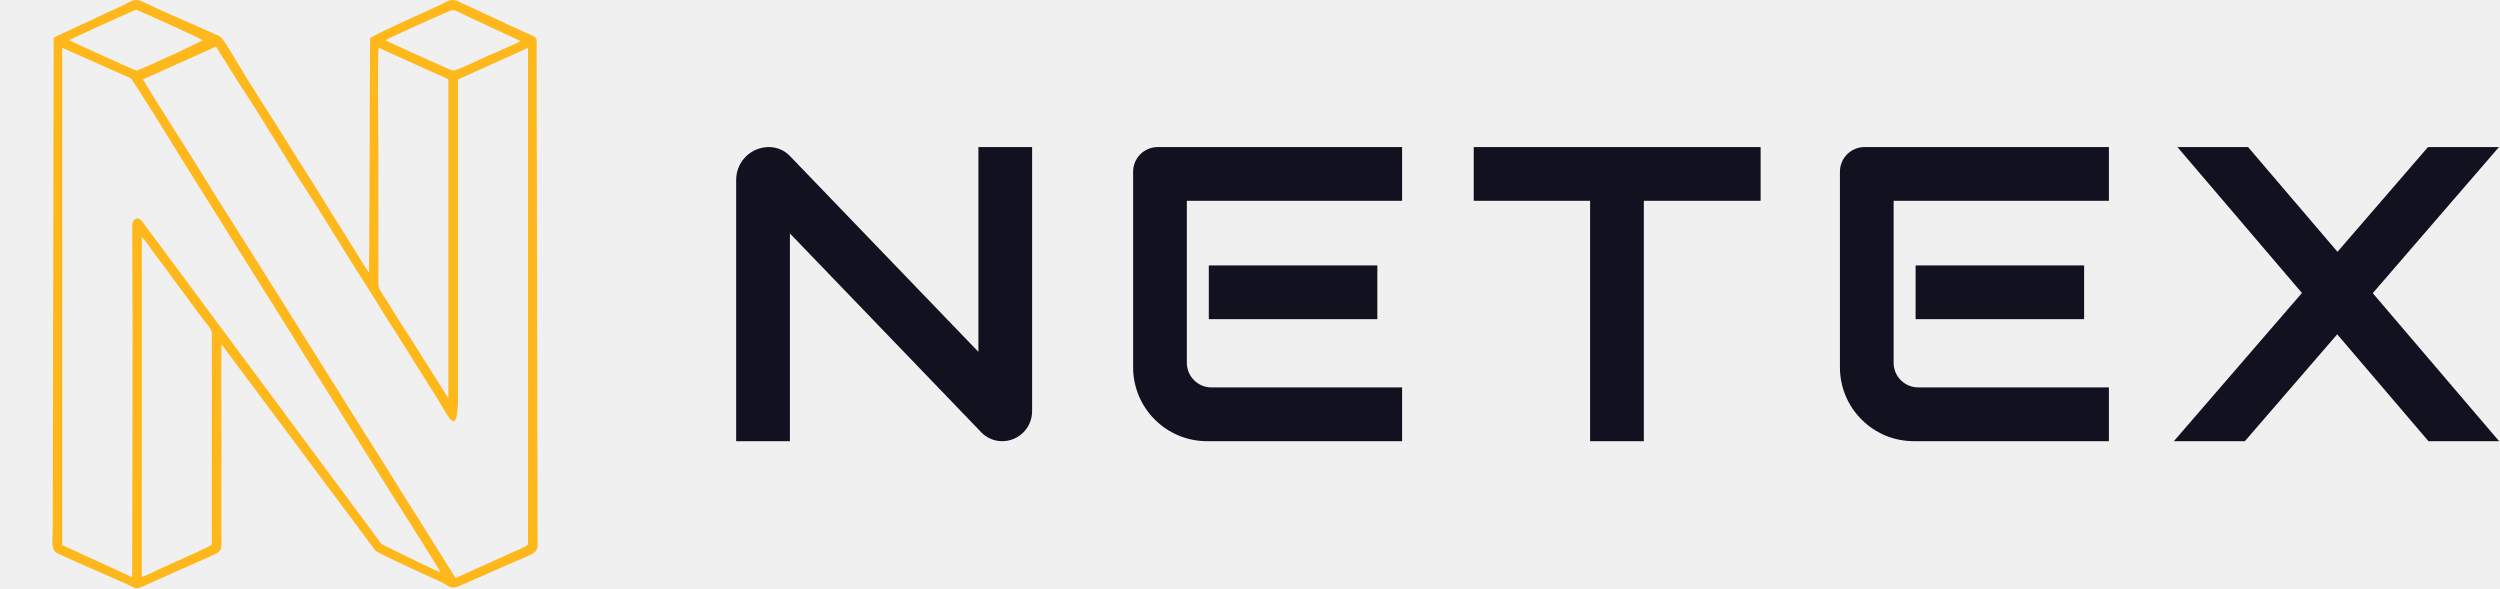
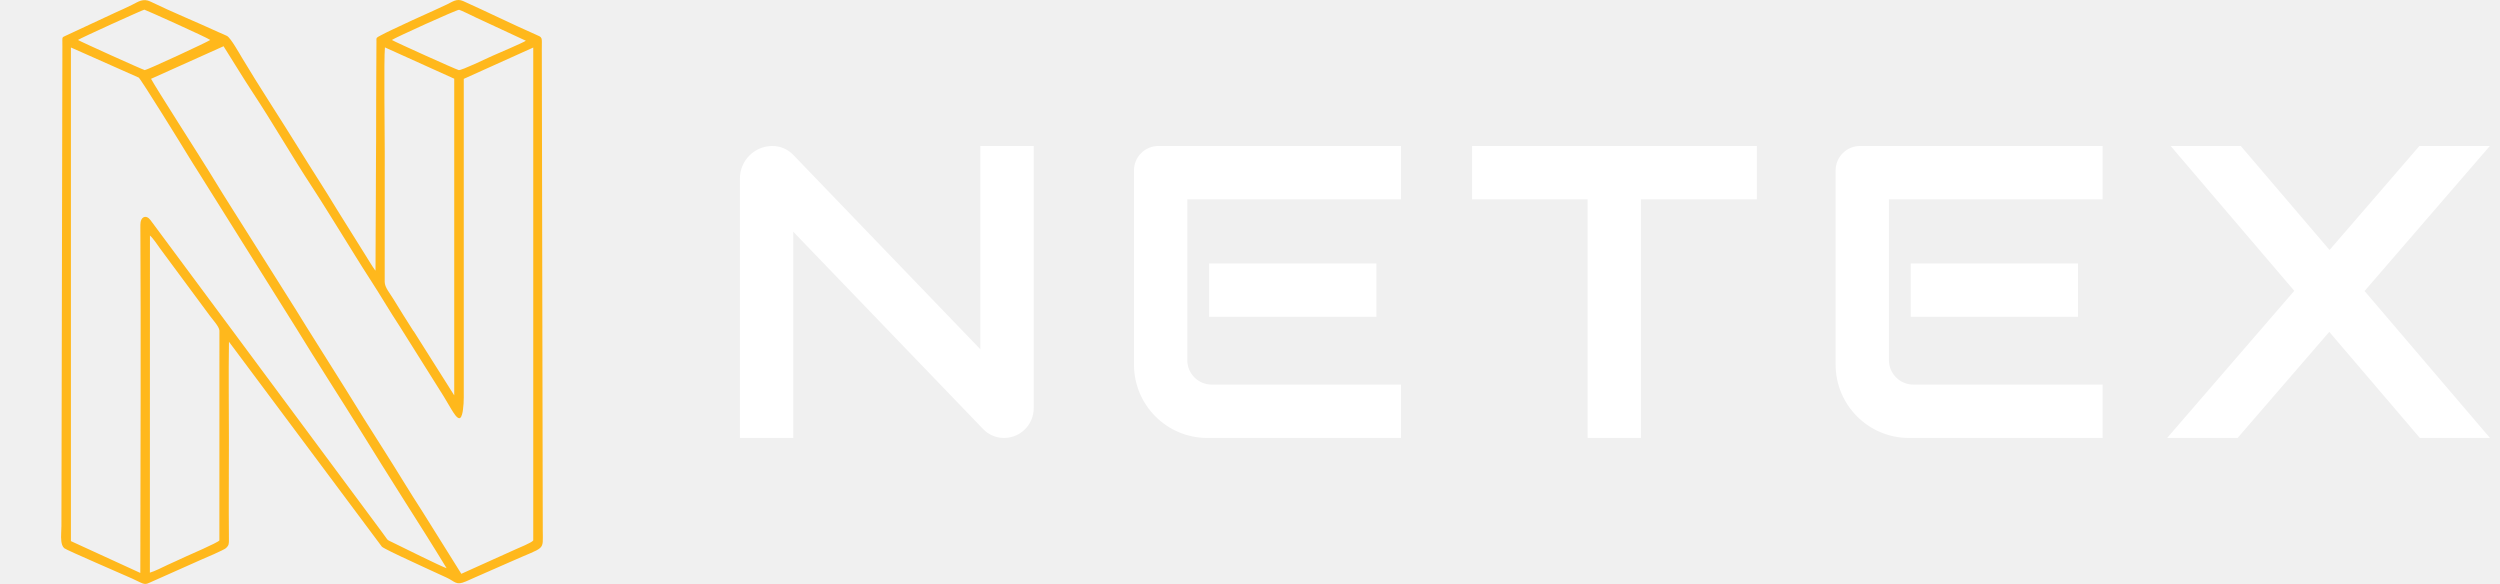
- <svg xmlns="http://www.w3.org/2000/svg" width="136" height="32" viewBox="0 0 136 32" fill="none">
-   <path fill-rule="evenodd" clip-rule="evenodd" d="M20.061 14.816C19.88 14.569 19.715 14.277 19.539 14L17.976 11.498C17.291 10.363 16.582 9.285 15.89 8.164C14.893 6.547 13.701 4.742 12.762 3.166C12.64 2.962 12.138 2.071 11.943 1.971C11.804 1.899 11.633 1.835 11.487 1.768C10.229 1.19 8.957 0.675 7.749 0.088C7.35 -0.107 7.092 0.086 6.751 0.258C6.462 0.404 6.127 0.554 5.827 0.688L3.056 1.979C2.921 2.045 2.924 2.033 2.917 2.189C2.912 2.287 2.92 2.417 2.92 2.52C2.903 11.289 2.886 20.059 2.867 28.829C2.867 29.098 2.83 29.387 2.86 29.652C2.876 29.791 2.913 29.944 3.021 30.041C3.141 30.148 6.311 31.507 6.741 31.704C7.342 31.979 7.394 32.075 7.679 31.939L10.491 30.686C10.677 30.607 11.774 30.142 11.889 30.033C12.048 29.881 12.049 29.803 12.046 29.541C12.029 27.738 12.046 25.926 12.046 24.122C12.046 22.318 12.019 20.518 12.048 18.728L20.426 29.956C20.5 30.04 21.372 30.448 21.507 30.513C22.326 30.9 23.151 31.273 23.974 31.653C24.45 31.873 24.488 32.1 25.033 31.861C25.045 31.856 25.057 31.85 25.07 31.845C25.1 31.832 25.131 31.818 25.161 31.805C25.172 31.799 25.184 31.794 25.196 31.79C25.202 31.787 25.207 31.785 25.213 31.782C25.225 31.776 25.238 31.772 25.25 31.766C25.268 31.759 25.286 31.75 25.303 31.742C25.308 31.74 25.314 31.738 25.32 31.735C25.326 31.732 25.331 31.73 25.337 31.727C25.343 31.724 25.349 31.722 25.356 31.719C25.392 31.703 25.429 31.687 25.465 31.67C25.508 31.651 25.551 31.632 25.594 31.613C25.599 31.61 25.605 31.608 25.612 31.605C25.661 31.584 25.71 31.562 25.758 31.541C25.777 31.533 25.795 31.525 25.814 31.517C25.85 31.501 25.886 31.485 25.921 31.47C25.945 31.459 25.969 31.449 25.992 31.438C26.005 31.433 26.017 31.427 26.029 31.422C26.04 31.417 26.053 31.412 26.065 31.406C26.071 31.403 26.077 31.401 26.083 31.398C26.089 31.395 26.094 31.393 26.101 31.39C26.112 31.385 26.125 31.38 26.137 31.375C26.142 31.372 26.148 31.37 26.154 31.367C26.184 31.354 26.213 31.341 26.244 31.328C26.256 31.323 26.267 31.317 26.279 31.313C26.291 31.308 26.303 31.302 26.314 31.298C26.32 31.295 26.326 31.293 26.331 31.29C26.337 31.287 26.344 31.285 26.349 31.282C26.361 31.277 26.372 31.271 26.383 31.266C26.463 31.232 26.542 31.197 26.622 31.162C26.659 31.145 26.695 31.13 26.732 31.113C26.736 31.111 26.74 31.11 26.745 31.108C26.757 31.103 26.77 31.097 26.782 31.092C26.799 31.084 26.816 31.077 26.833 31.069C26.838 31.066 26.844 31.064 26.851 31.061C26.856 31.059 26.863 31.057 26.869 31.053C26.875 31.05 26.881 31.048 26.888 31.044C26.905 31.037 26.924 31.028 26.942 31.021C26.954 31.016 26.966 31.011 26.977 31.005C26.983 31.002 26.99 31 26.995 30.997C27.007 30.992 27.019 30.987 27.03 30.982C27.048 30.974 27.066 30.966 27.084 30.959C27.109 30.948 27.133 30.937 27.157 30.926C27.163 30.924 27.169 30.922 27.176 30.918C27.182 30.915 27.188 30.912 27.195 30.91C27.201 30.907 27.207 30.905 27.212 30.902C27.224 30.896 27.236 30.892 27.248 30.886C27.273 30.875 27.297 30.864 27.322 30.854C27.333 30.849 27.345 30.843 27.357 30.839C27.381 30.828 27.404 30.818 27.429 30.806C27.443 30.8 27.457 30.794 27.472 30.788C29.427 29.912 29.246 30.23 29.244 29.064L29.191 2.667C29.19 2.001 29.26 2.069 28.813 1.873C27.551 1.317 26.156 0.63 24.879 0.057C24.531 -0.098 24.298 0.098 24.014 0.233C23.758 0.354 23.501 0.474 23.236 0.593C22.474 0.936 21.711 1.28 20.958 1.642C20.748 1.743 20.532 1.847 20.328 1.959C20.289 1.98 20.175 2.038 20.152 2.068C20.118 2.113 20.129 2.204 20.13 2.26C20.132 2.343 20.129 2.43 20.128 2.514C20.128 2.636 20.126 2.758 20.126 2.88C20.125 3.146 20.123 3.411 20.122 3.676C20.122 3.877 20.121 4.077 20.12 4.277C20.12 4.307 20.12 4.338 20.12 4.368C20.12 4.501 20.119 4.635 20.118 4.768C20.118 4.833 20.118 4.899 20.117 4.964C20.117 4.996 20.117 5.027 20.117 5.059C20.117 5.092 20.117 5.126 20.117 5.159C20.117 5.257 20.116 5.357 20.115 5.455C20.115 5.555 20.114 5.655 20.114 5.755C20.114 5.785 20.114 5.816 20.114 5.845C20.114 5.877 20.114 5.908 20.114 5.94C20.114 6.007 20.114 6.074 20.113 6.141C20.113 6.206 20.113 6.271 20.112 6.336C20.112 6.403 20.112 6.469 20.112 6.536C20.112 6.568 20.112 6.6 20.112 6.632C20.112 6.699 20.112 6.765 20.112 6.832C20.112 6.864 20.112 6.895 20.112 6.927C20.112 6.992 20.112 7.058 20.111 7.123C20.111 7.188 20.111 7.253 20.111 7.318C20.111 7.347 20.111 7.375 20.111 7.403C20.111 7.47 20.111 7.536 20.111 7.603C20.111 7.698 20.11 7.794 20.109 7.889C20.107 8.121 20.107 8.353 20.105 8.586C20.105 8.653 20.105 8.719 20.105 8.786C20.105 8.849 20.105 8.912 20.104 8.977C20.104 9.011 20.104 9.044 20.104 9.077C20.104 9.207 20.102 9.337 20.102 9.468C20.101 9.7 20.1 9.932 20.098 10.164C20.098 10.229 20.098 10.294 20.098 10.359C20.098 10.425 20.098 10.49 20.097 10.555C20.097 10.585 20.097 10.615 20.097 10.646C20.096 10.779 20.096 10.913 20.095 11.046C20.095 11.179 20.093 11.313 20.093 11.446C20.091 11.809 20.09 12.172 20.088 12.533C20.088 12.634 20.087 12.734 20.086 12.834C20.086 12.866 20.086 12.897 20.086 12.929C20.086 12.957 20.086 12.986 20.086 13.014C20.086 13.047 20.086 13.08 20.086 13.114C20.086 13.313 20.084 13.512 20.083 13.71C20.083 13.877 20.081 14.044 20.08 14.211V14.411C20.078 14.474 20.078 14.537 20.078 14.602C20.078 14.674 20.078 14.745 20.077 14.817L20.061 14.816ZM3.774 2.19C3.893 2.093 7.343 0.532 7.41 0.529C7.446 0.527 10.882 2.068 11.02 2.19C10.871 2.305 7.51 3.859 7.432 3.842C7.303 3.812 3.861 2.258 3.774 2.19ZM20.975 2.19C21.096 2.089 24.558 0.514 24.661 0.536C24.756 0.557 25.454 0.897 25.584 0.962L28.318 2.233C28.151 2.347 26.777 2.931 26.475 3.065C26.219 3.179 24.78 3.873 24.641 3.841C24.484 3.805 21.066 2.263 20.975 2.19ZM11.751 2.534C12.29 3.381 12.806 4.246 13.364 5.091C14.415 6.683 15.527 8.605 16.585 10.218C17.132 11.054 17.659 11.917 18.184 12.755C18.727 13.623 19.239 14.472 19.792 15.321C20.347 16.174 20.847 17.038 21.404 17.884L23.821 21.729C23.963 21.958 24.093 22.193 24.233 22.424C24.301 22.535 24.374 22.656 24.455 22.758C24.503 22.818 24.614 22.955 24.706 22.909C24.814 22.855 24.855 22.568 24.869 22.464C24.901 22.228 24.916 21.999 24.916 21.761C24.916 21.712 24.915 21.663 24.915 21.615V4.322L28.723 2.605V29.613C28.64 29.746 27.939 30.015 27.745 30.108L24.782 31.445L22.659 28.051C21.93 26.929 21.244 25.773 20.529 24.654C19.802 23.517 19.105 22.407 18.397 21.256L16.279 17.884C15.576 16.733 14.865 15.637 14.147 14.486C13.101 12.808 11.951 11.037 10.944 9.377C10.575 8.768 7.939 4.656 7.779 4.319L11.751 2.534ZM3.386 2.602L7.102 4.251C7.217 4.324 9.549 8.093 9.784 8.489C9.971 8.805 10.178 9.116 10.376 9.436L15.707 17.943C16.85 19.814 18.088 21.72 19.264 23.612C20.052 24.88 20.84 26.145 21.633 27.395C22.422 28.641 23.221 29.896 23.975 31.138C23.692 31.054 21.418 29.921 20.947 29.692C20.721 29.582 20.768 29.623 20.627 29.426C20.546 29.312 20.477 29.221 20.395 29.108L7.747 12.062C7.515 11.747 7.19 11.861 7.192 12.329C7.226 18.655 7.199 25.069 7.189 31.397L3.386 29.653V2.602ZM22.162 18.151C21.79 17.563 21.417 16.984 21.062 16.394C20.85 16.043 20.585 15.756 20.582 15.446L20.584 8.304C20.584 7.265 20.532 3.284 20.595 2.597L24.392 4.313C24.392 4.535 24.392 4.757 24.392 4.98V5.275C24.392 5.308 24.392 5.342 24.392 5.376V5.862C24.392 5.992 24.392 6.123 24.392 6.253C24.392 6.653 24.392 7.054 24.392 7.455C24.392 7.821 24.392 8.186 24.392 8.553V8.648C24.392 8.748 24.392 8.848 24.392 8.948V9.444C24.392 9.779 24.392 10.112 24.392 10.446V10.546C24.392 10.747 24.392 10.948 24.392 11.148V11.639C24.392 11.735 24.392 11.833 24.392 11.929C24.392 12.396 24.392 12.864 24.392 13.332V13.428C24.392 13.528 24.392 13.628 24.392 13.728V14.304C24.392 14.503 24.392 14.702 24.392 14.9V14.99C24.392 15.057 24.392 15.124 24.392 15.19C24.392 15.588 24.392 15.984 24.392 16.382V17.069C24.392 17.169 24.392 17.269 24.392 17.369C24.392 17.535 24.392 17.702 24.392 17.869C24.392 18.067 24.392 18.263 24.392 18.461V18.962C24.392 19.328 24.392 19.694 24.392 20.06V20.149C24.392 20.384 24.392 20.617 24.392 20.851C24.392 21.115 24.392 21.379 24.392 21.643C24.392 21.671 24.394 21.671 24.379 21.646C24.308 21.535 24.238 21.422 24.168 21.311C24.079 21.17 23.989 21.029 23.9 20.888C23.811 20.748 23.724 20.608 23.636 20.469C23.583 20.386 23.53 20.302 23.477 20.219C23.388 20.078 23.299 19.937 23.21 19.795C23.138 19.683 23.067 19.57 22.995 19.456C22.942 19.371 22.889 19.287 22.835 19.202C22.747 19.062 22.658 18.923 22.57 18.783C22.553 18.756 22.537 18.729 22.52 18.703C22.503 18.675 22.485 18.649 22.468 18.622C22.416 18.539 22.364 18.455 22.311 18.372C22.265 18.298 22.217 18.225 22.172 18.152L22.162 18.151ZM7.718 12.91C7.869 13.023 8.177 13.486 8.291 13.642L11.015 17.324C11.154 17.512 11.507 17.894 11.524 18.112L11.523 29.612C11.489 29.72 9.76 30.459 9.631 30.522C9.312 30.677 9.006 30.804 8.678 30.959C8.437 31.073 7.952 31.319 7.714 31.381L7.717 12.909L7.718 12.91Z" fill="#FFB81C" />
-   <g clip-path="url(#clip0_2010_2235)">
-     <path d="M64.564 10.922V19.736C64.564 20.477 65.164 21.076 65.904 21.076H76.274V24H65.661C63.442 24 61.642 22.2 61.642 19.981V9.34C61.642 8.6 62.241 8 62.982 8H76.274V10.922H64.564Z" fill="#11111F" />
-     <path d="M95.778 8V10.922H89.424V24H86.502V10.922H80.171V8H95.778Z" fill="#11111F" />
-     <path d="M74.927 14.439H65.759V17.362H74.927V14.439Z" fill="#11111F" />
-     <path d="M103.014 10.922V19.736C103.014 20.477 103.614 21.076 104.354 21.076H114.724V24H104.111C101.892 24 100.092 22.2 100.092 19.981V9.34C100.092 8.6 100.691 8 101.432 8H114.724V10.922H103.014Z" fill="#11111F" />
-     <path d="M113.376 14.439H104.209V17.362H113.376V14.439Z" fill="#11111F" />
-     <path d="M56.147 8V22.372C56.147 23.272 55.419 24 54.519 24C54.089 24 53.677 23.826 53.379 23.516L53.225 23.355L51.033 21.076L42.971 12.699V24H40.048V9.782C40.048 8.797 40.846 8 41.83 8C42.261 8 42.673 8.176 42.971 8.486L45.315 10.922L53.225 19.14V8H56.147Z" fill="#11111F" />
-     <path d="M135.951 24H132.108L129.612 21.076L127.144 18.186L124.647 21.076L122.12 24H118.258L120.785 21.076L125.226 15.937L120.946 10.922L118.452 8H122.294L124.789 10.922L127.159 13.699L129.559 10.922L132.083 8H135.944L133.419 10.922L129.078 15.948L133.454 21.076L135.951 24Z" fill="#11111F" />
+ <svg xmlns="http://www.w3.org/2000/svg" width="137" height="32" viewBox="0 0 137 32" fill="none">
+   <path fill-rule="evenodd" clip-rule="evenodd" d="M20.561 14.816C20.379 14.569 20.215 14.277 20.038 14L18.475 11.498C17.791 10.363 17.081 9.285 16.39 8.164C15.393 6.547 14.201 4.742 13.261 3.166C13.139 2.962 12.638 2.071 12.442 1.971C12.303 1.899 12.133 1.835 11.986 1.768C10.729 1.19 9.457 0.675 8.249 0.088C7.849 -0.107 7.592 0.086 7.251 0.258C6.962 0.404 6.626 0.554 6.326 0.688L3.555 1.979C3.42 2.045 3.424 2.033 3.416 2.189C3.412 2.287 3.419 2.417 3.419 2.52C3.402 11.289 3.385 20.059 3.366 28.829C3.366 29.098 3.329 29.387 3.36 29.652C3.376 29.791 3.412 29.944 3.52 30.041C3.64 30.148 6.811 31.507 7.24 31.704C7.842 31.979 7.894 32.075 8.178 31.939L10.991 30.686C11.177 30.607 12.273 30.142 12.388 30.033C12.547 29.881 12.548 29.803 12.545 29.541C12.528 27.738 12.545 25.926 12.545 24.122C12.545 22.318 12.519 20.518 12.547 18.728L20.925 29.956C21 30.04 21.872 30.448 22.007 30.513C22.825 30.9 23.651 31.273 24.474 31.653C24.95 31.873 24.987 32.1 25.532 31.861C25.544 31.856 25.557 31.85 25.569 31.845C25.599 31.832 25.63 31.818 25.661 31.805C25.672 31.799 25.683 31.794 25.696 31.79C25.701 31.787 25.707 31.785 25.713 31.782C25.725 31.776 25.737 31.772 25.749 31.766C25.767 31.759 25.785 31.75 25.802 31.742C25.808 31.74 25.814 31.738 25.819 31.735C25.825 31.732 25.831 31.73 25.836 31.727C25.843 31.724 25.849 31.722 25.855 31.719C25.892 31.703 25.929 31.687 25.965 31.67C26.007 31.651 26.051 31.632 26.093 31.613C26.099 31.61 26.105 31.608 26.111 31.605C26.16 31.584 26.209 31.562 26.258 31.541C26.276 31.533 26.294 31.525 26.313 31.517C26.349 31.501 26.385 31.485 26.421 31.47C26.445 31.459 26.468 31.449 26.492 31.438C26.504 31.433 26.516 31.427 26.529 31.422C26.54 31.417 26.552 31.412 26.564 31.406C26.57 31.403 26.577 31.401 26.582 31.398C26.588 31.395 26.594 31.393 26.6 31.39C26.612 31.385 26.624 31.38 26.636 31.375C26.642 31.372 26.648 31.37 26.653 31.367C26.683 31.354 26.713 31.341 26.743 31.328C26.755 31.323 26.767 31.317 26.779 31.313C26.79 31.308 26.802 31.302 26.814 31.298C26.82 31.295 26.825 31.293 26.831 31.29C26.837 31.287 26.843 31.285 26.849 31.282C26.86 31.277 26.871 31.271 26.883 31.266C26.962 31.232 27.041 31.197 27.122 31.162C27.159 31.145 27.194 31.13 27.231 31.113C27.236 31.111 27.24 31.11 27.244 31.108C27.257 31.103 27.269 31.097 27.281 31.092C27.298 31.084 27.315 31.077 27.332 31.069C27.338 31.066 27.344 31.064 27.35 31.061C27.356 31.059 27.363 31.057 27.368 31.053C27.375 31.05 27.381 31.048 27.387 31.044C27.405 31.037 27.424 31.028 27.442 31.021C27.453 31.016 27.465 31.011 27.477 31.005C27.483 31.002 27.489 31 27.495 30.997C27.506 30.992 27.518 30.987 27.53 30.982C27.548 30.974 27.566 30.966 27.584 30.959C27.608 30.948 27.633 30.937 27.656 30.926C27.663 30.924 27.669 30.922 27.675 30.918C27.682 30.915 27.687 30.912 27.694 30.91C27.701 30.907 27.706 30.905 27.712 30.902C27.723 30.896 27.736 30.892 27.748 30.886C27.772 30.875 27.796 30.864 27.822 30.854C27.833 30.849 27.844 30.843 27.857 30.839C27.88 30.828 27.904 30.818 27.928 30.806C27.942 30.8 27.957 30.794 27.972 30.788C29.927 29.912 29.745 30.23 29.744 29.064L29.691 2.667C29.69 2.001 29.759 2.069 29.313 1.873C28.05 1.317 26.655 0.63 25.378 0.057C25.031 -0.098 24.797 0.098 24.513 0.233C24.257 0.354 24 0.474 23.736 0.593C22.974 0.936 22.211 1.28 21.458 1.642C21.247 1.743 21.032 1.847 20.827 1.959C20.788 1.98 20.675 2.038 20.651 2.068C20.617 2.113 20.629 2.204 20.63 2.26C20.631 2.343 20.629 2.43 20.628 2.514C20.628 2.636 20.626 2.758 20.626 2.88C20.625 3.146 20.623 3.411 20.622 3.676C20.621 3.877 20.62 4.077 20.619 4.277C20.619 4.307 20.619 4.338 20.619 4.368C20.619 4.501 20.618 4.635 20.617 4.768C20.617 4.833 20.617 4.899 20.616 4.964C20.616 4.996 20.616 5.027 20.616 5.059C20.616 5.092 20.616 5.126 20.616 5.159C20.616 5.257 20.615 5.357 20.614 5.455C20.614 5.555 20.614 5.655 20.614 5.755C20.614 5.785 20.614 5.816 20.614 5.845C20.614 5.877 20.614 5.908 20.614 5.94C20.614 6.007 20.614 6.074 20.613 6.141C20.613 6.206 20.613 6.271 20.612 6.336C20.612 6.403 20.612 6.469 20.612 6.536C20.612 6.568 20.612 6.6 20.612 6.632C20.612 6.699 20.612 6.765 20.612 6.832C20.612 6.864 20.612 6.895 20.612 6.927C20.612 6.992 20.612 7.058 20.611 7.123C20.611 7.188 20.611 7.253 20.611 7.318C20.611 7.347 20.611 7.375 20.611 7.403C20.611 7.47 20.611 7.536 20.611 7.603C20.611 7.698 20.61 7.794 20.609 7.889C20.607 8.121 20.606 8.353 20.605 8.586C20.605 8.653 20.605 8.719 20.604 8.786C20.604 8.849 20.604 8.912 20.603 8.977C20.603 9.011 20.603 9.044 20.603 9.077C20.603 9.207 20.601 9.337 20.601 9.468C20.6 9.7 20.599 9.932 20.598 10.164C20.598 10.229 20.598 10.294 20.598 10.359C20.598 10.425 20.598 10.49 20.597 10.555C20.597 10.585 20.597 10.615 20.597 10.646C20.596 10.779 20.596 10.913 20.595 11.046C20.595 11.179 20.593 11.313 20.593 11.446C20.591 11.809 20.589 12.172 20.587 12.533C20.587 12.634 20.586 12.734 20.585 12.834C20.585 12.866 20.585 12.897 20.585 12.929C20.585 12.957 20.585 12.986 20.585 13.014C20.585 13.047 20.585 13.08 20.585 13.114C20.585 13.313 20.583 13.512 20.582 13.71C20.582 13.877 20.581 14.044 20.58 14.211V14.411C20.578 14.474 20.578 14.537 20.578 14.602C20.578 14.674 20.578 14.745 20.577 14.817L20.561 14.816ZM4.274 2.19C4.393 2.093 7.843 0.532 7.91 0.529C7.946 0.527 11.382 2.068 11.52 2.19C11.37 2.305 8.01 3.859 7.932 3.842C7.802 3.812 4.361 2.258 4.274 2.19ZM21.475 2.19C21.596 2.089 25.057 0.514 25.16 0.536C25.256 0.557 25.953 0.897 26.084 0.962L28.818 2.233C28.651 2.347 27.277 2.931 26.974 3.065C26.718 3.179 25.279 3.873 25.14 3.841C24.983 3.805 21.566 2.263 21.475 2.19ZM12.251 2.534C12.79 3.381 13.306 4.246 13.864 5.091C14.915 6.683 16.026 8.605 17.084 10.218C17.632 11.055 18.159 11.917 18.683 12.755C19.226 13.623 19.739 14.472 20.291 15.321C20.847 16.174 21.346 17.038 21.904 17.884L24.32 21.729C24.462 21.958 24.593 22.193 24.732 22.424C24.8 22.535 24.874 22.656 24.954 22.758C25.002 22.818 25.114 22.955 25.205 22.909C25.313 22.855 25.355 22.568 25.369 22.464C25.401 22.228 25.416 21.999 25.415 21.761C25.415 21.712 25.414 21.663 25.414 21.615V4.322L29.222 2.605V29.613C29.139 29.746 28.438 30.015 28.245 30.108L25.281 31.445L23.159 28.051C22.43 26.929 21.743 25.773 21.028 24.654C20.302 23.517 19.605 22.407 18.897 21.256L16.778 17.884C16.076 16.733 15.364 15.637 14.647 14.486C13.6 12.808 12.451 11.037 11.444 9.377C11.075 8.768 8.439 4.656 8.278 4.319L12.251 2.534ZM3.886 2.602L7.601 4.251C7.716 4.324 10.048 8.093 10.283 8.489C10.47 8.805 10.677 9.116 10.875 9.436L16.207 17.943C17.35 19.814 18.588 21.72 19.764 23.612C20.551 24.88 21.34 26.145 22.132 27.395C22.922 28.641 23.721 29.896 24.474 31.138C24.192 31.054 21.918 29.921 21.447 29.692C21.221 29.582 21.267 29.623 21.126 29.426C21.045 29.312 20.976 29.221 20.894 29.108L8.246 12.062C8.015 11.747 7.69 11.861 7.692 12.329C7.726 18.655 7.698 25.069 7.689 31.397L3.886 29.653V2.602ZM22.661 18.151C22.29 17.563 21.917 16.984 21.562 16.394C21.349 16.043 21.085 15.756 21.082 15.446L21.084 8.304C21.084 7.265 21.031 3.284 21.094 2.597L24.892 4.313C24.892 4.535 24.892 4.757 24.892 4.98V5.275C24.892 5.308 24.892 5.342 24.892 5.376V5.862C24.892 5.992 24.892 6.123 24.892 6.253C24.892 6.653 24.892 7.054 24.892 7.455C24.892 7.821 24.892 8.186 24.892 8.553V8.648C24.892 8.748 24.892 8.848 24.892 8.948V9.444C24.892 9.779 24.892 10.112 24.892 10.446V10.546C24.892 10.747 24.892 10.948 24.892 11.148V11.639C24.892 11.735 24.892 11.833 24.892 11.929C24.892 12.396 24.892 12.864 24.892 13.332V13.428C24.892 13.528 24.892 13.628 24.892 13.728V14.304C24.892 14.503 24.892 14.702 24.892 14.9V14.99C24.892 15.057 24.892 15.124 24.892 15.19C24.892 15.588 24.892 15.984 24.892 16.382V17.069C24.892 17.169 24.892 17.269 24.892 17.369C24.892 17.535 24.892 17.702 24.892 17.869C24.892 18.067 24.892 18.263 24.892 18.461V18.962C24.892 19.328 24.892 19.694 24.892 20.06V20.149C24.892 20.384 24.892 20.617 24.892 20.851C24.892 21.115 24.892 21.379 24.892 21.643C24.892 21.671 24.894 21.671 24.879 21.646C24.808 21.535 24.738 21.422 24.667 21.311C24.578 21.17 24.489 21.029 24.4 20.888C24.311 20.748 24.223 20.608 24.135 20.469C24.082 20.386 24.03 20.302 23.977 20.219C23.888 20.078 23.798 19.937 23.709 19.795C23.638 19.683 23.567 19.57 23.495 19.456C23.441 19.371 23.388 19.287 23.334 19.202C23.247 19.062 23.158 18.923 23.07 18.783C23.053 18.756 23.036 18.729 23.019 18.703C23.002 18.675 22.985 18.649 22.968 18.622C22.915 18.539 22.863 18.455 22.81 18.372C22.764 18.298 22.717 18.225 22.672 18.152L22.661 18.151ZM8.218 12.91C8.369 13.023 8.677 13.486 8.79 13.642L11.515 17.324C11.654 17.512 12.007 17.894 12.024 18.112L12.022 29.612C11.989 29.72 10.26 30.459 10.13 30.522C9.812 30.677 9.506 30.804 9.177 30.959C8.936 31.073 8.452 31.319 8.213 31.381L8.217 12.909L8.218 12.91Z" fill="#FFB81C" />
+   <g clip-path="url(#clip0_52_2437)">
+     <path d="M65.064 10.923V19.736C65.064 20.477 65.663 21.076 66.404 21.076H76.773V24H66.161C63.942 24 62.142 22.2 62.142 19.981V9.34C62.142 8.6 62.741 8 63.481 8H76.773V10.923H65.064Z" fill="white" />
+     <path d="M96.278 8V10.923H89.924V24H87.002V10.923H80.671V8H96.278Z" fill="white" />
+     <path d="M75.426 14.439H66.259V17.362H75.426V14.439Z" fill="white" />
+     <path d="M103.514 10.923V19.736C103.514 20.477 104.114 21.076 104.854 21.076H115.224V24H104.611C102.392 24 100.592 22.2 100.592 19.981V9.34C100.592 8.6 101.191 8 101.932 8H115.224V10.923H103.514Z" fill="white" />
+     <path d="M113.876 14.439H104.709V17.362H113.876V14.439Z" fill="white" />
+     <path d="M56.647 8V22.372C56.647 23.272 55.918 24 55.019 24C54.589 24 54.176 23.826 53.878 23.516L53.724 23.355L51.532 21.076L43.47 12.699V24H40.548V9.782C40.548 8.797 41.345 8 42.33 8C42.76 8 43.172 8.176 43.47 8.486L45.815 10.923L53.724 19.14V8H56.647Z" fill="white" />
+     <path d="M136.451 24H132.608L130.112 21.076L127.644 18.186L125.147 21.076L122.62 24H118.758L121.285 21.076L125.726 15.937L121.446 10.923L118.952 8H122.794L125.289 10.923L127.659 13.699L130.059 10.923L132.582 8H136.444L133.919 10.923L129.578 15.948L133.954 21.076L136.451 24Z" fill="white" />
  </g>
  <defs>
-     <clipPath id="clip0_2010_2235">
-       <rect width="95.903" height="16" fill="white" transform="translate(40.0486 8)" />
+     <clipPath id="clip0_52_2437">
+       <rect width="95.903" height="16" fill="white" transform="translate(40.5483 8)" />
    </clipPath>
  </defs>
</svg>
